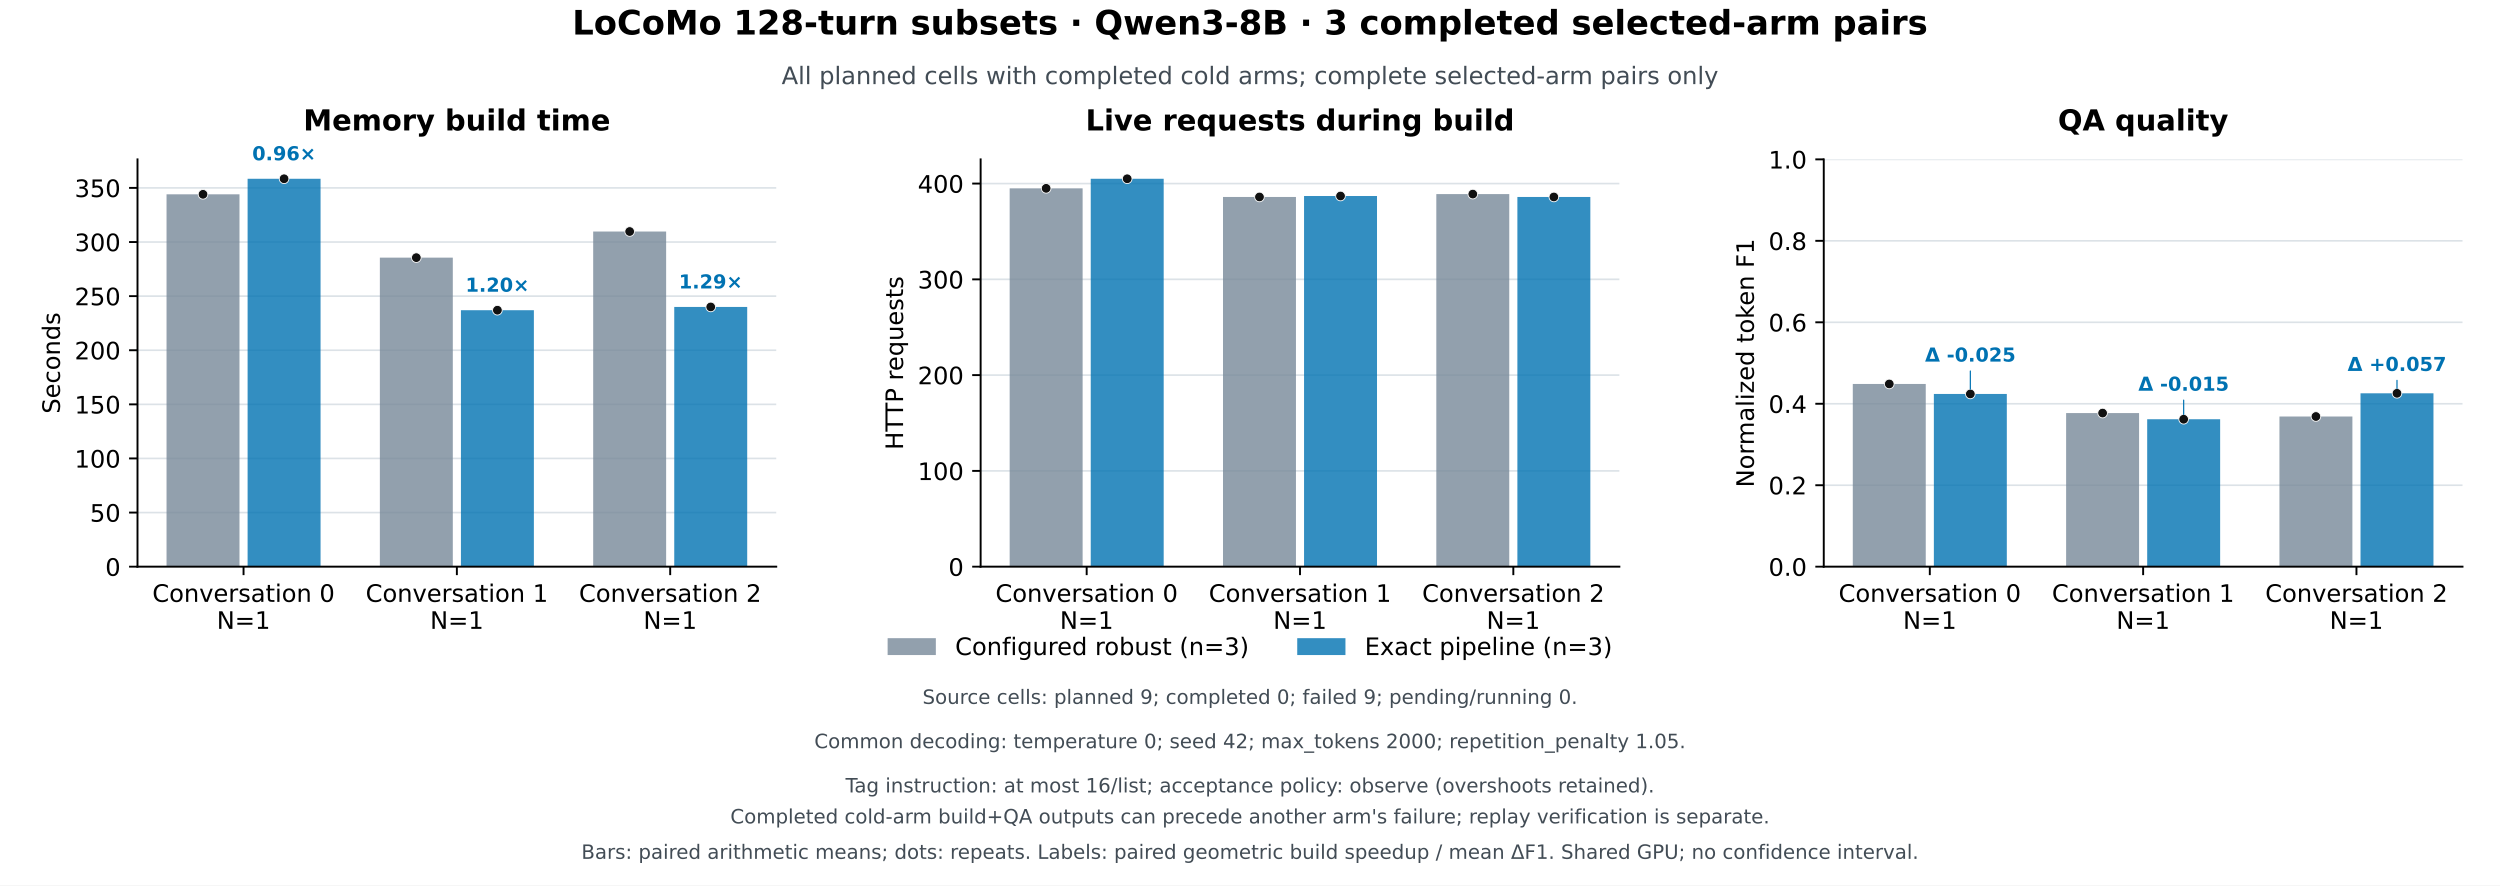
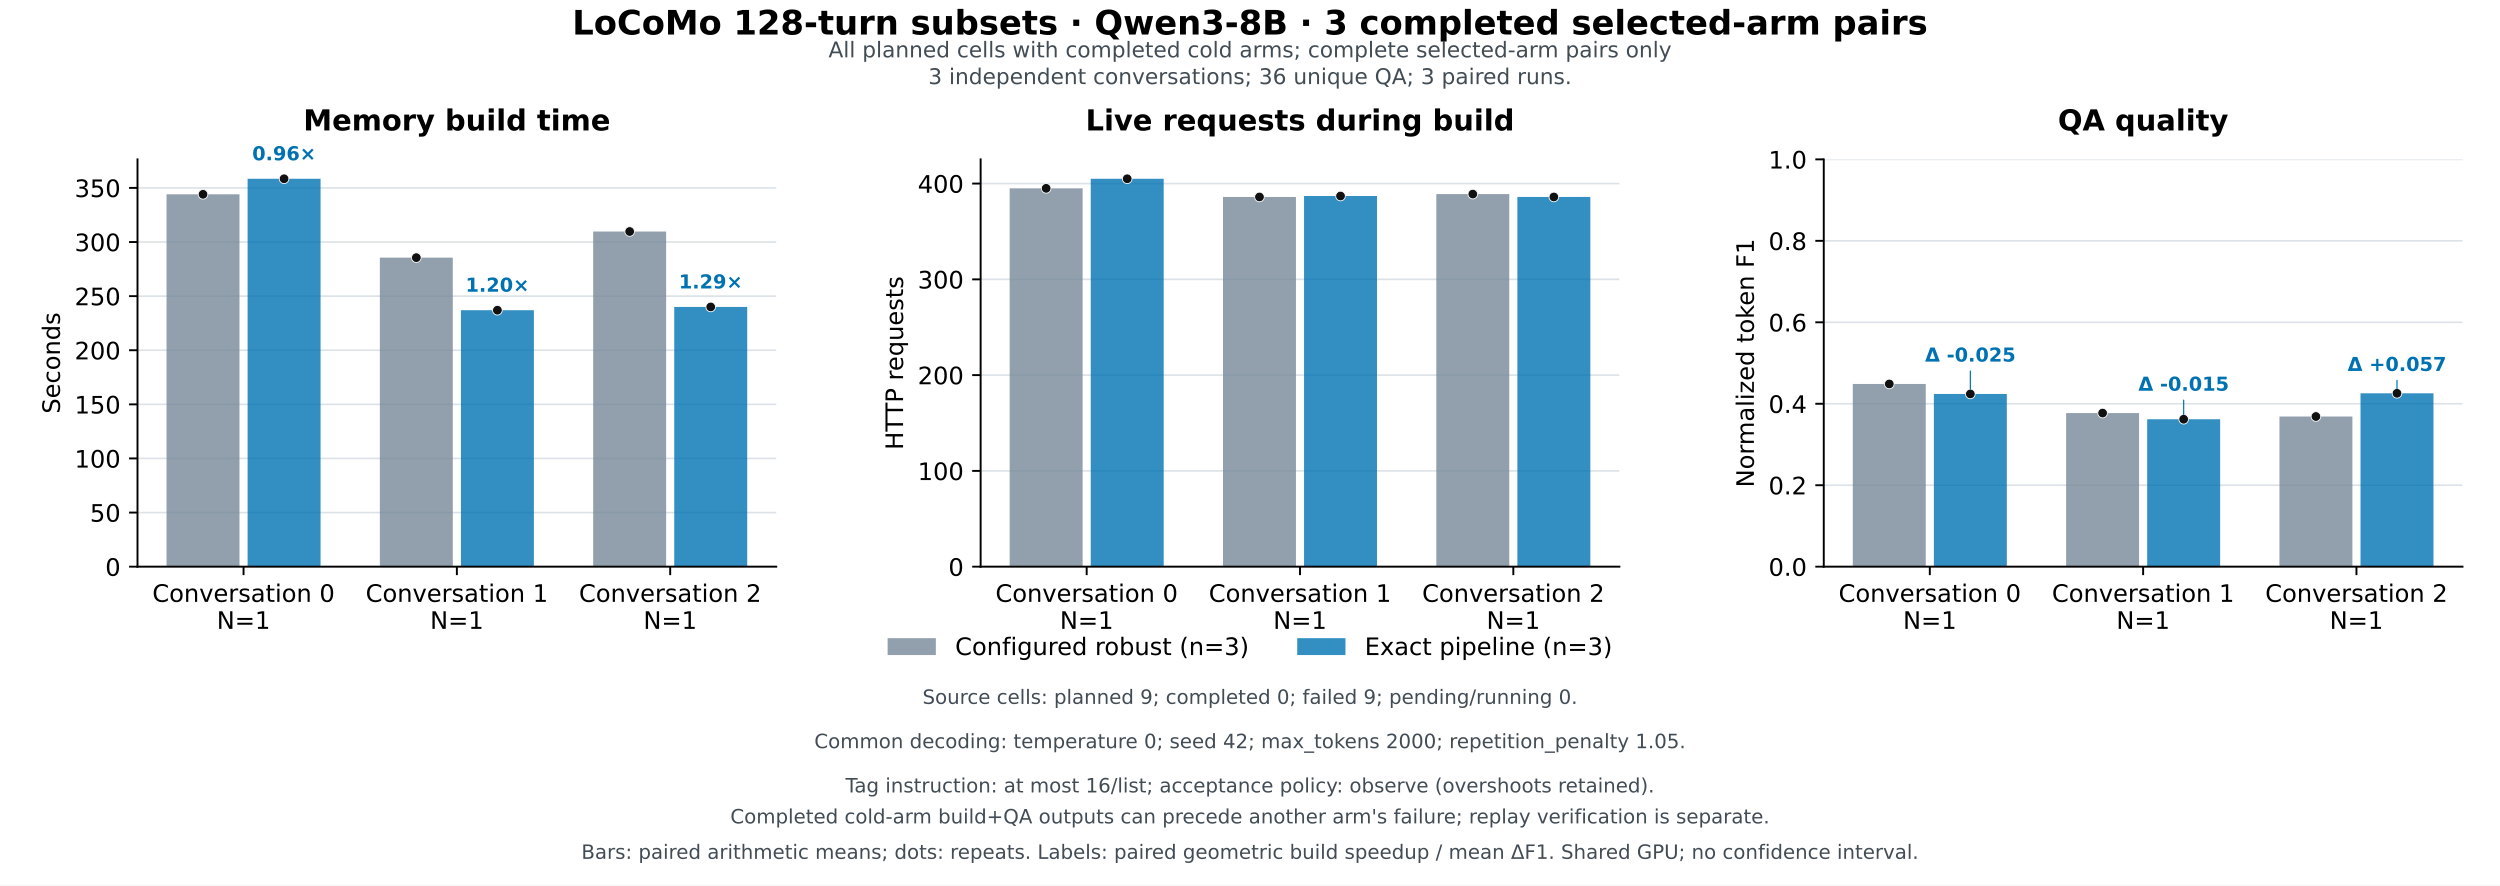
<svg xmlns="http://www.w3.org/2000/svg" xmlns:xlink="http://www.w3.org/1999/xlink" width="1036.8pt" height="367.2pt" viewBox="0 0 1036.8 367.2" version="1.1">
  <defs>
    <style type="text/css">*{stroke-linejoin: round; stroke-linecap: butt}</style>
  </defs>
  <g id="figure_1">
    <g id="patch_1">
      <path d="M 0 367.2 L 1036.8 367.2 L 1036.8 0 L 0 0 z " style="fill: #ffffff" />
    </g>
    <g id="axes_1">
      <g id="patch_2">
        <path d="M 57.024 235.008 L 321.921 235.008 L 321.921 66.096 L 57.024 66.096 z " style="fill: #ffffff" />
      </g>
      <g id="matplotlib.axis_1">
        <g id="xtick_1">
          <g id="line2d_1">
            <defs>
-               <path id="m37528569f8" d="M 0 0 L 0 3.5 " style="stroke: #000000; stroke-width: 0.8" />
+               <path id="m1272620f35" d="M 0 0 L 0 3.5 " style="stroke: #000000; stroke-width: 0.8" />
            </defs>
            <g>
-               <use xlink:href="#m37528569f8" x="101.002" y="235.008" style="stroke: #000000; stroke-width: 0.8" />
+               <use xlink:href="#m1272620f35" x="101.002" y="235.008" style="stroke: #000000; stroke-width: 0.8" />
            </g>
          </g>
          <g id="text_1">
            <text style="font-size: 10px; font-family: 'DejaVu Sans'" transform="translate(63.17506 249.6064)">Conversation 0</text>
            <text style="font-size: 10px; font-family: 'DejaVu Sans'" transform="translate(89.89069 260.8043)">N=1</text>
          </g>
        </g>
        <g id="xtick_2">
          <g id="line2d_2">
            <g>
-               <use xlink:href="#m37528569f8" x="189.472" y="235.008" style="stroke: #000000; stroke-width: 0.8" />
+               <use xlink:href="#m1272620f35" x="189.472" y="235.008" style="stroke: #000000; stroke-width: 0.8" />
            </g>
          </g>
          <g id="text_2">
            <text style="font-size: 10px; font-family: 'DejaVu Sans'" transform="translate(151.645 249.6064)">Conversation 1</text>
            <text style="font-size: 10px; font-family: 'DejaVu Sans'" transform="translate(178.3606 260.8043)">N=1</text>
          </g>
        </g>
        <g id="xtick_3">
          <g id="line2d_3">
            <g>
-               <use xlink:href="#m37528569f8" x="277.942" y="235.008" style="stroke: #000000; stroke-width: 0.8" />
+               <use xlink:href="#m1272620f35" x="277.942" y="235.008" style="stroke: #000000; stroke-width: 0.8" />
            </g>
          </g>
          <g id="text_3">
            <text style="font-size: 10px; font-family: 'DejaVu Sans'" transform="translate(240.115 249.6064)">Conversation 2</text>
            <text style="font-size: 10px; font-family: 'DejaVu Sans'" transform="translate(266.8306 260.8043)">N=1</text>
          </g>
        </g>
      </g>
      <g id="matplotlib.axis_2">
        <g id="ytick_1">
          <g id="line2d_4">
-             <path d="M 57.024 235.008 L 321.921 235.008 " clip-path="url(#pb11d071959)" style="fill: none; stroke: #dce2e7; stroke-width: 0.7; stroke-linecap: square" />
+             <path d="M 57.024 235.008 L 321.921 235.008 " clip-path="url(#pc27948748c)" style="fill: none; stroke: #dce2e7; stroke-width: 0.7; stroke-linecap: square" />
          </g>
          <g id="line2d_5">
            <defs>
-               <path id="md2d1a646e4" d="M 0 0 L -3.5 0 " style="stroke: #000000; stroke-width: 0.8" />
+               <path id="mf61572a48f" d="M 0 0 L -3.5 0 " style="stroke: #000000; stroke-width: 0.8" />
            </defs>
            <g>
-               <use xlink:href="#md2d1a646e4" x="57.024" y="235.008" style="stroke: #000000; stroke-width: 0.8" />
+               <use xlink:href="#mf61572a48f" x="57.024" y="235.008" style="stroke: #000000; stroke-width: 0.8" />
            </g>
          </g>
          <g id="text_4">
            <text style="font-size: 10px; font-family: 'DejaVu Sans'; text-anchor: end" x="50.024" y="238.807" transform="rotate(-0 50.024 238.8072)">0</text>
          </g>
        </g>
        <g id="ytick_2">
          <g id="line2d_6">
-             <path d="M 57.024 212.569 L 321.921 212.569 " clip-path="url(#pb11d071959)" style="fill: none; stroke: #dce2e7; stroke-width: 0.7; stroke-linecap: square" />
+             <path d="M 57.024 212.569 L 321.921 212.569 " clip-path="url(#pc27948748c)" style="fill: none; stroke: #dce2e7; stroke-width: 0.7; stroke-linecap: square" />
          </g>
          <g id="line2d_7">
            <g>
-               <use xlink:href="#md2d1a646e4" x="57.024" y="212.569" style="stroke: #000000; stroke-width: 0.8" />
+               <use xlink:href="#mf61572a48f" x="57.024" y="212.569" style="stroke: #000000; stroke-width: 0.8" />
            </g>
          </g>
          <g id="text_5">
            <text style="font-size: 10px; font-family: 'DejaVu Sans'; text-anchor: end" x="50.024" y="216.368" transform="rotate(-0 50.024 216.3681)">50</text>
          </g>
        </g>
        <g id="ytick_3">
          <g id="line2d_8">
-             <path d="M 57.024 190.13 L 321.921 190.13 " clip-path="url(#pb11d071959)" style="fill: none; stroke: #dce2e7; stroke-width: 0.7; stroke-linecap: square" />
+             <path d="M 57.024 190.13 L 321.921 190.13 " clip-path="url(#pc27948748c)" style="fill: none; stroke: #dce2e7; stroke-width: 0.7; stroke-linecap: square" />
          </g>
          <g id="line2d_9">
            <g>
-               <use xlink:href="#md2d1a646e4" x="57.024" y="190.13" style="stroke: #000000; stroke-width: 0.8" />
+               <use xlink:href="#mf61572a48f" x="57.024" y="190.13" style="stroke: #000000; stroke-width: 0.8" />
            </g>
          </g>
          <g id="text_6">
            <text style="font-size: 10px; font-family: 'DejaVu Sans'; text-anchor: end" x="50.024" y="193.929" transform="rotate(-0 50.024 193.929)">100</text>
          </g>
        </g>
        <g id="ytick_4">
          <g id="line2d_10">
-             <path d="M 57.024 167.691 L 321.921 167.691 " clip-path="url(#pb11d071959)" style="fill: none; stroke: #dce2e7; stroke-width: 0.7; stroke-linecap: square" />
+             <path d="M 57.024 167.691 L 321.921 167.691 " clip-path="url(#pc27948748c)" style="fill: none; stroke: #dce2e7; stroke-width: 0.7; stroke-linecap: square" />
          </g>
          <g id="line2d_11">
            <g>
-               <use xlink:href="#md2d1a646e4" x="57.024" y="167.691" style="stroke: #000000; stroke-width: 0.8" />
+               <use xlink:href="#mf61572a48f" x="57.024" y="167.691" style="stroke: #000000; stroke-width: 0.8" />
            </g>
          </g>
          <g id="text_7">
            <text style="font-size: 10px; font-family: 'DejaVu Sans'; text-anchor: end" x="50.024" y="171.49" transform="rotate(-0 50.024 171.4898)">150</text>
          </g>
        </g>
        <g id="ytick_5">
          <g id="line2d_12">
-             <path d="M 57.024 145.251 L 321.921 145.251 " clip-path="url(#pb11d071959)" style="fill: none; stroke: #dce2e7; stroke-width: 0.7; stroke-linecap: square" />
+             <path d="M 57.024 145.251 L 321.921 145.251 " clip-path="url(#pc27948748c)" style="fill: none; stroke: #dce2e7; stroke-width: 0.7; stroke-linecap: square" />
          </g>
          <g id="line2d_13">
            <g>
-               <use xlink:href="#md2d1a646e4" x="57.024" y="145.251" style="stroke: #000000; stroke-width: 0.8" />
+               <use xlink:href="#mf61572a48f" x="57.024" y="145.251" style="stroke: #000000; stroke-width: 0.8" />
            </g>
          </g>
          <g id="text_8">
            <text style="font-size: 10px; font-family: 'DejaVu Sans'; text-anchor: end" x="50.024" y="149.051" transform="rotate(-0 50.024 149.0507)">200</text>
          </g>
        </g>
        <g id="ytick_6">
          <g id="line2d_14">
-             <path d="M 57.024 122.812 L 321.921 122.812 " clip-path="url(#pb11d071959)" style="fill: none; stroke: #dce2e7; stroke-width: 0.7; stroke-linecap: square" />
+             <path d="M 57.024 122.812 L 321.921 122.812 " clip-path="url(#pc27948748c)" style="fill: none; stroke: #dce2e7; stroke-width: 0.7; stroke-linecap: square" />
          </g>
          <g id="line2d_15">
            <g>
-               <use xlink:href="#md2d1a646e4" x="57.024" y="122.812" style="stroke: #000000; stroke-width: 0.8" />
+               <use xlink:href="#mf61572a48f" x="57.024" y="122.812" style="stroke: #000000; stroke-width: 0.8" />
            </g>
          </g>
          <g id="text_9">
            <text style="font-size: 10px; font-family: 'DejaVu Sans'; text-anchor: end" x="50.024" y="126.612" transform="rotate(-0 50.024 126.6116)">250</text>
          </g>
        </g>
        <g id="ytick_7">
          <g id="line2d_16">
-             <path d="M 57.024 100.373 L 321.921 100.373 " clip-path="url(#pb11d071959)" style="fill: none; stroke: #dce2e7; stroke-width: 0.7; stroke-linecap: square" />
+             <path d="M 57.024 100.373 L 321.921 100.373 " clip-path="url(#pc27948748c)" style="fill: none; stroke: #dce2e7; stroke-width: 0.7; stroke-linecap: square" />
          </g>
          <g id="line2d_17">
            <g>
-               <use xlink:href="#md2d1a646e4" x="57.024" y="100.373" style="stroke: #000000; stroke-width: 0.8" />
+               <use xlink:href="#mf61572a48f" x="57.024" y="100.373" style="stroke: #000000; stroke-width: 0.8" />
            </g>
          </g>
          <g id="text_10">
            <text style="font-size: 10px; font-family: 'DejaVu Sans'; text-anchor: end" x="50.024" y="104.172" transform="rotate(-0 50.024 104.1724)">300</text>
          </g>
        </g>
        <g id="ytick_8">
          <g id="line2d_18">
-             <path d="M 57.024 77.934 L 321.921 77.934 " clip-path="url(#pb11d071959)" style="fill: none; stroke: #dce2e7; stroke-width: 0.7; stroke-linecap: square" />
+             <path d="M 57.024 77.934 L 321.921 77.934 " clip-path="url(#pc27948748c)" style="fill: none; stroke: #dce2e7; stroke-width: 0.7; stroke-linecap: square" />
          </g>
          <g id="line2d_19">
            <g>
-               <use xlink:href="#md2d1a646e4" x="57.024" y="77.934" style="stroke: #000000; stroke-width: 0.8" />
+               <use xlink:href="#mf61572a48f" x="57.024" y="77.934" style="stroke: #000000; stroke-width: 0.8" />
            </g>
          </g>
          <g id="text_11">
            <text style="font-size: 10px; font-family: 'DejaVu Sans'; text-anchor: end" x="50.024" y="81.733" transform="rotate(-0 50.024 81.73331)">350</text>
          </g>
        </g>
        <g id="text_12">
          <text style="font-size: 10px; font-family: 'DejaVu Sans'; text-anchor: middle" x="24.857" y="150.552" transform="rotate(-90 24.85681 150.552)">Seconds</text>
        </g>
      </g>
      <g id="patch_3">
-         <path d="M 69.065 235.008 L 99.321 235.008 L 99.321 80.585 L 69.065 80.585 z " clip-path="url(#pb11d071959)" style="fill: #778899; opacity: 0.8" />
+         <path d="M 69.065 235.008 L 99.321 235.008 L 99.321 80.585 L 69.065 80.585 z " clip-path="url(#pc27948748c)" style="fill: #778899; opacity: 0.8" />
      </g>
      <g id="patch_4">
-         <path d="M 157.535 235.008 L 187.791 235.008 L 187.791 106.849 L 157.535 106.849 z " clip-path="url(#pb11d071959)" style="fill: #778899; opacity: 0.8" />
+         <path d="M 157.535 235.008 L 187.791 235.008 L 187.791 106.849 L 157.535 106.849 z " clip-path="url(#pc27948748c)" style="fill: #778899; opacity: 0.8" />
      </g>
      <g id="patch_5">
-         <path d="M 246.005 235.008 L 276.261 235.008 L 276.261 96.015 L 246.005 96.015 z " clip-path="url(#pb11d071959)" style="fill: #778899; opacity: 0.8" />
+         <path d="M 246.005 235.008 L 276.261 235.008 L 276.261 96.015 L 246.005 96.015 z " clip-path="url(#pc27948748c)" style="fill: #778899; opacity: 0.8" />
      </g>
      <g id="patch_6">
-         <path d="M 102.683 235.008 L 132.94 235.008 L 132.94 74.139 L 102.683 74.139 z " clip-path="url(#pb11d071959)" style="fill: #0072b2; opacity: 0.8" />
+         <path d="M 102.683 235.008 L 132.94 235.008 L 132.94 74.139 L 102.683 74.139 z " clip-path="url(#pc27948748c)" style="fill: #0072b2; opacity: 0.8" />
      </g>
      <g id="patch_7">
-         <path d="M 191.153 235.008 L 221.41 235.008 L 221.41 128.649 L 191.153 128.649 z " clip-path="url(#pb11d071959)" style="fill: #0072b2; opacity: 0.8" />
+         <path d="M 191.153 235.008 L 221.41 235.008 L 221.41 128.649 L 191.153 128.649 z " clip-path="url(#pc27948748c)" style="fill: #0072b2; opacity: 0.8" />
      </g>
      <g id="patch_8">
-         <path d="M 279.623 235.008 L 309.88 235.008 L 309.88 127.294 L 279.623 127.294 z " clip-path="url(#pb11d071959)" style="fill: #0072b2; opacity: 0.8" />
+         <path d="M 279.623 235.008 L 309.88 235.008 L 309.88 127.294 L 279.623 127.294 z " clip-path="url(#pc27948748c)" style="fill: #0072b2; opacity: 0.8" />
      </g>
      <g id="patch_9">
        <path d="M 57.024 235.008 L 57.024 66.096 " style="fill: none; stroke: #000000; stroke-width: 0.8; stroke-linejoin: miter; stroke-linecap: square" />
      </g>
      <g id="patch_10">
        <path d="M 57.024 235.008 L 321.921 235.008 " style="fill: none; stroke: #000000; stroke-width: 0.8; stroke-linejoin: miter; stroke-linecap: square" />
      </g>
      <g id="PathCollection_1">
        <defs>
-           <path id="mc5bc4a161a" d="M 0 2 C 0.53 2 1.039 1.789 1.414 1.414 C 1.789 1.039 2 0.53 2 0 C 2 -0.53 1.789 -1.039 1.414 -1.414 C 1.039 -1.789 0.53 -2 0 -2 C -0.53 -2 -1.039 -1.789 -1.414 -1.414 C -1.789 -1.039 -2 -0.53 -2 0 C -2 0.53 -1.789 1.039 -1.414 1.414 C -1.039 1.789 -0.53 2 0 2 z " style="stroke: #ffffff; stroke-width: 0.35" />
+           <path id="m46b931410d" d="M 0 2 C 0.53 2 1.039 1.789 1.414 1.414 C 1.789 1.039 2 0.53 2 0 C 2 -0.53 1.789 -1.039 1.414 -1.414 C 1.039 -1.789 0.53 -2 0 -2 C -0.53 -2 -1.039 -1.789 -1.414 -1.414 C -1.789 -1.039 -2 -0.53 -2 0 C -2 0.53 -1.789 1.039 -1.414 1.414 C -1.039 1.789 -0.53 2 0 2 z " style="stroke: #ffffff; stroke-width: 0.35" />
        </defs>
-         <g clip-path="url(#pb11d071959)">
-           <use xlink:href="#mc5bc4a161a" x="84.193" y="80.585" style="fill: #111111; stroke: #ffffff; stroke-width: 0.35" />
+         <g clip-path="url(#pc27948748c)">
+           <use xlink:href="#m46b931410d" x="84.193" y="80.585" style="fill: #111111; stroke: #ffffff; stroke-width: 0.35" />
        </g>
      </g>
      <g id="PathCollection_2">
-         <g clip-path="url(#pb11d071959)">
-           <use xlink:href="#mc5bc4a161a" x="172.663" y="106.849" style="fill: #111111; stroke: #ffffff; stroke-width: 0.35" />
+         <g clip-path="url(#pc27948748c)">
+           <use xlink:href="#m46b931410d" x="172.663" y="106.849" style="fill: #111111; stroke: #ffffff; stroke-width: 0.35" />
        </g>
      </g>
      <g id="PathCollection_3">
-         <g clip-path="url(#pb11d071959)">
-           <use xlink:href="#mc5bc4a161a" x="261.133" y="96.015" style="fill: #111111; stroke: #ffffff; stroke-width: 0.35" />
+         <g clip-path="url(#pc27948748c)">
+           <use xlink:href="#m46b931410d" x="261.133" y="96.015" style="fill: #111111; stroke: #ffffff; stroke-width: 0.35" />
        </g>
      </g>
      <g id="PathCollection_4">
-         <g clip-path="url(#pb11d071959)">
-           <use xlink:href="#mc5bc4a161a" x="117.812" y="74.139" style="fill: #111111; stroke: #ffffff; stroke-width: 0.35" />
+         <g clip-path="url(#pc27948748c)">
+           <use xlink:href="#m46b931410d" x="117.812" y="74.139" style="fill: #111111; stroke: #ffffff; stroke-width: 0.35" />
        </g>
      </g>
      <g id="text_13">
        <text style="font-weight: 700; font-size: 8px; font-family: 'DejaVu Sans'; text-anchor: middle; fill: #0072b2" x="117.812" y="66.476" transform="rotate(-0 117.8117 66.47568)">0.96×</text>
      </g>
      <g id="PathCollection_5">
-         <g clip-path="url(#pb11d071959)">
-           <use xlink:href="#mc5bc4a161a" x="206.282" y="128.649" style="fill: #111111; stroke: #ffffff; stroke-width: 0.35" />
+         <g clip-path="url(#pc27948748c)">
+           <use xlink:href="#m46b931410d" x="206.282" y="128.649" style="fill: #111111; stroke: #ffffff; stroke-width: 0.35" />
        </g>
      </g>
      <g id="text_14">
        <text style="font-weight: 700; font-size: 8px; font-family: 'DejaVu Sans'; text-anchor: middle; fill: #0072b2" x="206.282" y="120.985" transform="rotate(-0 206.2816 120.9851)">1.20×</text>
      </g>
      <g id="PathCollection_6">
-         <g clip-path="url(#pb11d071959)">
-           <use xlink:href="#mc5bc4a161a" x="294.752" y="127.294" style="fill: #111111; stroke: #ffffff; stroke-width: 0.35" />
+         <g clip-path="url(#pc27948748c)">
+           <use xlink:href="#m46b931410d" x="294.752" y="127.294" style="fill: #111111; stroke: #ffffff; stroke-width: 0.35" />
        </g>
      </g>
      <g id="text_15">
        <text style="font-weight: 700; font-size: 8px; font-family: 'DejaVu Sans'; text-anchor: middle; fill: #0072b2" x="294.752" y="119.63" transform="rotate(-0 294.7516 119.6299)">1.29×</text>
      </g>
      <g id="text_16">
        <text style="font-weight: 700; font-size: 12px; font-family: 'DejaVu Sans'; text-anchor: middle" x="189.472" y="54.096" transform="rotate(-0 189.4724 54.096)">Memory build time</text>
      </g>
    </g>
    <g id="axes_2">
      <g id="patch_11">
        <path d="M 406.688 235.008 L 671.584 235.008 L 671.584 66.096 L 406.688 66.096 z " style="fill: #ffffff" />
      </g>
      <g id="matplotlib.axis_3">
        <g id="xtick_4">
          <g id="line2d_20">
            <g>
-               <use xlink:href="#m37528569f8" x="450.666" y="235.008" style="stroke: #000000; stroke-width: 0.8" />
+               <use xlink:href="#m1272620f35" x="450.666" y="235.008" style="stroke: #000000; stroke-width: 0.8" />
            </g>
          </g>
          <g id="text_17">
            <text style="font-size: 10px; font-family: 'DejaVu Sans'" transform="translate(412.8387 249.6064)">Conversation 0</text>
            <text style="font-size: 10px; font-family: 'DejaVu Sans'" transform="translate(439.5543 260.8043)">N=1</text>
          </g>
        </g>
        <g id="xtick_5">
          <g id="line2d_21">
            <g>
-               <use xlink:href="#m37528569f8" x="539.136" y="235.008" style="stroke: #000000; stroke-width: 0.8" />
+               <use xlink:href="#m1272620f35" x="539.136" y="235.008" style="stroke: #000000; stroke-width: 0.8" />
            </g>
          </g>
          <g id="text_18">
            <text style="font-size: 10px; font-family: 'DejaVu Sans'" transform="translate(501.3087 249.6064)">Conversation 1</text>
            <text style="font-size: 10px; font-family: 'DejaVu Sans'" transform="translate(528.0243 260.8043)">N=1</text>
          </g>
        </g>
        <g id="xtick_6">
          <g id="line2d_22">
            <g>
-               <use xlink:href="#m37528569f8" x="627.606" y="235.008" style="stroke: #000000; stroke-width: 0.8" />
+               <use xlink:href="#m1272620f35" x="627.606" y="235.008" style="stroke: #000000; stroke-width: 0.8" />
            </g>
          </g>
          <g id="text_19">
            <text style="font-size: 10px; font-family: 'DejaVu Sans'" transform="translate(589.7786 249.6064)">Conversation 2</text>
            <text style="font-size: 10px; font-family: 'DejaVu Sans'" transform="translate(616.4942 260.8043)">N=1</text>
          </g>
        </g>
      </g>
      <g id="matplotlib.axis_4">
        <g id="ytick_9">
          <g id="line2d_23">
-             <path d="M 406.688 235.008 L 671.584 235.008 " clip-path="url(#p361ab6ea16)" style="fill: none; stroke: #dce2e7; stroke-width: 0.7; stroke-linecap: square" />
+             <path d="M 406.688 235.008 L 671.584 235.008 " clip-path="url(#p4c182e2459)" style="fill: none; stroke: #dce2e7; stroke-width: 0.7; stroke-linecap: square" />
          </g>
          <g id="line2d_24">
            <g>
-               <use xlink:href="#md2d1a646e4" x="406.688" y="235.008" style="stroke: #000000; stroke-width: 0.8" />
+               <use xlink:href="#mf61572a48f" x="406.688" y="235.008" style="stroke: #000000; stroke-width: 0.8" />
            </g>
          </g>
          <g id="text_20">
            <text style="font-size: 10px; font-family: 'DejaVu Sans'; text-anchor: end" x="399.688" y="238.807" transform="rotate(-0 399.6876 238.8072)">0</text>
          </g>
        </g>
        <g id="ytick_10">
          <g id="line2d_25">
-             <path d="M 406.688 195.287 L 671.584 195.287 " clip-path="url(#p361ab6ea16)" style="fill: none; stroke: #dce2e7; stroke-width: 0.7; stroke-linecap: square" />
+             <path d="M 406.688 195.287 L 671.584 195.287 " clip-path="url(#p4c182e2459)" style="fill: none; stroke: #dce2e7; stroke-width: 0.7; stroke-linecap: square" />
          </g>
          <g id="line2d_26">
            <g>
-               <use xlink:href="#md2d1a646e4" x="406.688" y="195.287" style="stroke: #000000; stroke-width: 0.8" />
+               <use xlink:href="#mf61572a48f" x="406.688" y="195.287" style="stroke: #000000; stroke-width: 0.8" />
            </g>
          </g>
          <g id="text_21">
            <text style="font-size: 10px; font-family: 'DejaVu Sans'; text-anchor: end" x="399.688" y="199.087" transform="rotate(-0 399.6876 199.0866)">100</text>
          </g>
        </g>
        <g id="ytick_11">
          <g id="line2d_27">
-             <path d="M 406.688 155.567 L 671.584 155.567 " clip-path="url(#p361ab6ea16)" style="fill: none; stroke: #dce2e7; stroke-width: 0.7; stroke-linecap: square" />
+             <path d="M 406.688 155.567 L 671.584 155.567 " clip-path="url(#p4c182e2459)" style="fill: none; stroke: #dce2e7; stroke-width: 0.7; stroke-linecap: square" />
          </g>
          <g id="line2d_28">
            <g>
-               <use xlink:href="#md2d1a646e4" x="406.688" y="155.567" style="stroke: #000000; stroke-width: 0.8" />
+               <use xlink:href="#mf61572a48f" x="406.688" y="155.567" style="stroke: #000000; stroke-width: 0.8" />
            </g>
          </g>
          <g id="text_22">
            <text style="font-size: 10px; font-family: 'DejaVu Sans'; text-anchor: end" x="399.688" y="159.366" transform="rotate(-0 399.6876 159.3659)">200</text>
          </g>
        </g>
        <g id="ytick_12">
          <g id="line2d_29">
-             <path d="M 406.688 115.846 L 671.584 115.846 " clip-path="url(#p361ab6ea16)" style="fill: none; stroke: #dce2e7; stroke-width: 0.7; stroke-linecap: square" />
+             <path d="M 406.688 115.846 L 671.584 115.846 " clip-path="url(#p4c182e2459)" style="fill: none; stroke: #dce2e7; stroke-width: 0.7; stroke-linecap: square" />
          </g>
          <g id="line2d_30">
            <g>
-               <use xlink:href="#md2d1a646e4" x="406.688" y="115.846" style="stroke: #000000; stroke-width: 0.8" />
+               <use xlink:href="#mf61572a48f" x="406.688" y="115.846" style="stroke: #000000; stroke-width: 0.8" />
            </g>
          </g>
          <g id="text_23">
            <text style="font-size: 10px; font-family: 'DejaVu Sans'; text-anchor: end" x="399.688" y="119.645" transform="rotate(-0 399.6876 119.6453)">300</text>
          </g>
        </g>
        <g id="ytick_13">
          <g id="line2d_31">
-             <path d="M 406.688 76.125 L 671.584 76.125 " clip-path="url(#p361ab6ea16)" style="fill: none; stroke: #dce2e7; stroke-width: 0.7; stroke-linecap: square" />
+             <path d="M 406.688 76.125 L 671.584 76.125 " clip-path="url(#p4c182e2459)" style="fill: none; stroke: #dce2e7; stroke-width: 0.7; stroke-linecap: square" />
          </g>
          <g id="line2d_32">
            <g>
-               <use xlink:href="#md2d1a646e4" x="406.688" y="76.125" style="stroke: #000000; stroke-width: 0.8" />
+               <use xlink:href="#mf61572a48f" x="406.688" y="76.125" style="stroke: #000000; stroke-width: 0.8" />
            </g>
          </g>
          <g id="text_24">
            <text style="font-size: 10px; font-family: 'DejaVu Sans'; text-anchor: end" x="399.688" y="79.925" transform="rotate(-0 399.6876 79.92468)">400</text>
          </g>
        </g>
        <g id="text_25">
          <text style="font-size: 10px; font-family: 'DejaVu Sans'; text-anchor: middle" x="374.52" y="150.552" transform="rotate(-90 374.5205 150.552)">HTTP requests</text>
        </g>
      </g>
      <g id="patch_12">
-         <path d="M 418.728 235.008 L 448.985 235.008 L 448.985 78.111 L 418.728 78.111 z " clip-path="url(#p361ab6ea16)" style="fill: #778899; opacity: 0.8" />
+         <path d="M 418.728 235.008 L 448.985 235.008 L 448.985 78.111 L 418.728 78.111 z " clip-path="url(#p4c182e2459)" style="fill: #778899; opacity: 0.8" />
      </g>
      <g id="patch_13">
-         <path d="M 507.198 235.008 L 537.455 235.008 L 537.455 81.686 L 507.198 81.686 z " clip-path="url(#p361ab6ea16)" style="fill: #778899; opacity: 0.8" />
+         <path d="M 507.198 235.008 L 537.455 235.008 L 537.455 81.686 L 507.198 81.686 z " clip-path="url(#p4c182e2459)" style="fill: #778899; opacity: 0.8" />
      </g>
      <g id="patch_14">
-         <path d="M 595.668 235.008 L 625.925 235.008 L 625.925 80.495 L 595.668 80.495 z " clip-path="url(#p361ab6ea16)" style="fill: #778899; opacity: 0.8" />
+         <path d="M 595.668 235.008 L 625.925 235.008 L 625.925 80.495 L 595.668 80.495 z " clip-path="url(#p4c182e2459)" style="fill: #778899; opacity: 0.8" />
      </g>
      <g id="patch_15">
-         <path d="M 452.347 235.008 L 482.604 235.008 L 482.604 74.139 L 452.347 74.139 z " clip-path="url(#p361ab6ea16)" style="fill: #0072b2; opacity: 0.8" />
+         <path d="M 452.347 235.008 L 482.604 235.008 L 482.604 74.139 L 452.347 74.139 z " clip-path="url(#p4c182e2459)" style="fill: #0072b2; opacity: 0.8" />
      </g>
      <g id="patch_16">
-         <path d="M 540.817 235.008 L 571.074 235.008 L 571.074 81.289 L 540.817 81.289 z " clip-path="url(#p361ab6ea16)" style="fill: #0072b2; opacity: 0.8" />
+         <path d="M 540.817 235.008 L 571.074 235.008 L 571.074 81.289 L 540.817 81.289 z " clip-path="url(#p4c182e2459)" style="fill: #0072b2; opacity: 0.8" />
      </g>
      <g id="patch_17">
-         <path d="M 629.287 235.008 L 659.544 235.008 L 659.544 81.686 L 629.287 81.686 z " clip-path="url(#p361ab6ea16)" style="fill: #0072b2; opacity: 0.8" />
+         <path d="M 629.287 235.008 L 659.544 235.008 L 659.544 81.686 L 629.287 81.686 z " clip-path="url(#p4c182e2459)" style="fill: #0072b2; opacity: 0.8" />
      </g>
      <g id="patch_18">
        <path d="M 406.688 235.008 L 406.688 66.096 " style="fill: none; stroke: #000000; stroke-width: 0.8; stroke-linejoin: miter; stroke-linecap: square" />
      </g>
      <g id="patch_19">
        <path d="M 406.688 235.008 L 671.584 235.008 " style="fill: none; stroke: #000000; stroke-width: 0.8; stroke-linejoin: miter; stroke-linecap: square" />
      </g>
      <g id="PathCollection_7">
-         <g clip-path="url(#p361ab6ea16)">
-           <use xlink:href="#mc5bc4a161a" x="433.857" y="78.111" style="fill: #111111; stroke: #ffffff; stroke-width: 0.35" />
+         <g clip-path="url(#p4c182e2459)">
+           <use xlink:href="#m46b931410d" x="433.857" y="78.111" style="fill: #111111; stroke: #ffffff; stroke-width: 0.35" />
        </g>
      </g>
      <g id="PathCollection_8">
-         <g clip-path="url(#p361ab6ea16)">
-           <use xlink:href="#mc5bc4a161a" x="522.327" y="81.686" style="fill: #111111; stroke: #ffffff; stroke-width: 0.35" />
+         <g clip-path="url(#p4c182e2459)">
+           <use xlink:href="#m46b931410d" x="522.327" y="81.686" style="fill: #111111; stroke: #ffffff; stroke-width: 0.35" />
        </g>
      </g>
      <g id="PathCollection_9">
-         <g clip-path="url(#p361ab6ea16)">
-           <use xlink:href="#mc5bc4a161a" x="610.797" y="80.495" style="fill: #111111; stroke: #ffffff; stroke-width: 0.35" />
+         <g clip-path="url(#p4c182e2459)">
+           <use xlink:href="#m46b931410d" x="610.797" y="80.495" style="fill: #111111; stroke: #ffffff; stroke-width: 0.35" />
        </g>
      </g>
      <g id="PathCollection_10">
-         <g clip-path="url(#p361ab6ea16)">
-           <use xlink:href="#mc5bc4a161a" x="467.475" y="74.139" style="fill: #111111; stroke: #ffffff; stroke-width: 0.35" />
+         <g clip-path="url(#p4c182e2459)">
+           <use xlink:href="#m46b931410d" x="467.475" y="74.139" style="fill: #111111; stroke: #ffffff; stroke-width: 0.35" />
        </g>
      </g>
      <g id="PathCollection_11">
-         <g clip-path="url(#p361ab6ea16)">
-           <use xlink:href="#mc5bc4a161a" x="555.945" y="81.289" style="fill: #111111; stroke: #ffffff; stroke-width: 0.35" />
+         <g clip-path="url(#p4c182e2459)">
+           <use xlink:href="#m46b931410d" x="555.945" y="81.289" style="fill: #111111; stroke: #ffffff; stroke-width: 0.35" />
        </g>
      </g>
      <g id="PathCollection_12">
-         <g clip-path="url(#p361ab6ea16)">
-           <use xlink:href="#mc5bc4a161a" x="644.415" y="81.686" style="fill: #111111; stroke: #ffffff; stroke-width: 0.35" />
+         <g clip-path="url(#p4c182e2459)">
+           <use xlink:href="#m46b931410d" x="644.415" y="81.686" style="fill: #111111; stroke: #ffffff; stroke-width: 0.35" />
        </g>
      </g>
      <g id="text_26">
        <text style="font-weight: 700; font-size: 12px; font-family: 'DejaVu Sans'; text-anchor: middle" x="539.136" y="54.096" transform="rotate(-0 539.136 54.096)">Live requests during build</text>
      </g>
    </g>
    <g id="axes_3">
      <g id="patch_20">
        <path d="M 756.351 235.008 L 1021.248 235.008 L 1021.248 66.096 L 756.351 66.096 z " style="fill: #ffffff" />
      </g>
      <g id="matplotlib.axis_5">
        <g id="xtick_7">
          <g id="line2d_33">
            <g>
-               <use xlink:href="#m37528569f8" x="800.33" y="235.008" style="stroke: #000000; stroke-width: 0.8" />
+               <use xlink:href="#m1272620f35" x="800.33" y="235.008" style="stroke: #000000; stroke-width: 0.8" />
            </g>
          </g>
          <g id="text_27">
            <text style="font-size: 10px; font-family: 'DejaVu Sans'" transform="translate(762.5024 249.6064)">Conversation 0</text>
            <text style="font-size: 10px; font-family: 'DejaVu Sans'" transform="translate(789.218 260.8043)">N=1</text>
          </g>
        </g>
        <g id="xtick_8">
          <g id="line2d_34">
            <g>
-               <use xlink:href="#m37528569f8" x="888.8" y="235.008" style="stroke: #000000; stroke-width: 0.8" />
+               <use xlink:href="#m1272620f35" x="888.8" y="235.008" style="stroke: #000000; stroke-width: 0.8" />
            </g>
          </g>
          <g id="text_28">
            <text style="font-size: 10px; font-family: 'DejaVu Sans'" transform="translate(850.9723 249.6064)">Conversation 1</text>
            <text style="font-size: 10px; font-family: 'DejaVu Sans'" transform="translate(877.6879 260.8043)">N=1</text>
          </g>
        </g>
        <g id="xtick_9">
          <g id="line2d_35">
            <g>
-               <use xlink:href="#m37528569f8" x="977.27" y="235.008" style="stroke: #000000; stroke-width: 0.8" />
+               <use xlink:href="#m1272620f35" x="977.27" y="235.008" style="stroke: #000000; stroke-width: 0.8" />
            </g>
          </g>
          <g id="text_29">
            <text style="font-size: 10px; font-family: 'DejaVu Sans'" transform="translate(939.4422 249.6064)">Conversation 2</text>
            <text style="font-size: 10px; font-family: 'DejaVu Sans'" transform="translate(966.1579 260.8043)">N=1</text>
          </g>
        </g>
      </g>
      <g id="matplotlib.axis_6">
        <g id="ytick_14">
          <g id="line2d_36">
-             <path d="M 756.351 235.008 L 1021.248 235.008 " clip-path="url(#p8a1ca95b58)" style="fill: none; stroke: #dce2e7; stroke-width: 0.7; stroke-linecap: square" />
+             <path d="M 756.351 235.008 L 1021.248 235.008 " clip-path="url(#pdf8fbf4748)" style="fill: none; stroke: #dce2e7; stroke-width: 0.7; stroke-linecap: square" />
          </g>
          <g id="line2d_37">
            <g>
-               <use xlink:href="#md2d1a646e4" x="756.351" y="235.008" style="stroke: #000000; stroke-width: 0.8" />
+               <use xlink:href="#mf61572a48f" x="756.351" y="235.008" style="stroke: #000000; stroke-width: 0.8" />
            </g>
          </g>
          <g id="text_30">
            <text style="font-size: 10px; font-family: 'DejaVu Sans'; text-anchor: end" x="749.351" y="238.807" transform="rotate(-0 749.3513 238.8072)">0.0</text>
          </g>
        </g>
        <g id="ytick_15">
          <g id="line2d_38">
-             <path d="M 756.351 201.226 L 1021.248 201.226 " clip-path="url(#p8a1ca95b58)" style="fill: none; stroke: #dce2e7; stroke-width: 0.7; stroke-linecap: square" />
+             <path d="M 756.351 201.226 L 1021.248 201.226 " clip-path="url(#pdf8fbf4748)" style="fill: none; stroke: #dce2e7; stroke-width: 0.7; stroke-linecap: square" />
          </g>
          <g id="line2d_39">
            <g>
-               <use xlink:href="#md2d1a646e4" x="756.351" y="201.226" style="stroke: #000000; stroke-width: 0.8" />
+               <use xlink:href="#mf61572a48f" x="756.351" y="201.226" style="stroke: #000000; stroke-width: 0.8" />
            </g>
          </g>
          <g id="text_31">
            <text style="font-size: 10px; font-family: 'DejaVu Sans'; text-anchor: end" x="749.351" y="205.025" transform="rotate(-0 749.3513 205.0248)">0.2</text>
          </g>
        </g>
        <g id="ytick_16">
          <g id="line2d_40">
-             <path d="M 756.351 167.443 L 1021.248 167.443 " clip-path="url(#p8a1ca95b58)" style="fill: none; stroke: #dce2e7; stroke-width: 0.7; stroke-linecap: square" />
+             <path d="M 756.351 167.443 L 1021.248 167.443 " clip-path="url(#pdf8fbf4748)" style="fill: none; stroke: #dce2e7; stroke-width: 0.7; stroke-linecap: square" />
          </g>
          <g id="line2d_41">
            <g>
-               <use xlink:href="#md2d1a646e4" x="756.351" y="167.443" style="stroke: #000000; stroke-width: 0.8" />
+               <use xlink:href="#mf61572a48f" x="756.351" y="167.443" style="stroke: #000000; stroke-width: 0.8" />
            </g>
          </g>
          <g id="text_32">
            <text style="font-size: 10px; font-family: 'DejaVu Sans'; text-anchor: end" x="749.351" y="171.242" transform="rotate(-0 749.3513 171.2424)">0.4</text>
          </g>
        </g>
        <g id="ytick_17">
          <g id="line2d_42">
-             <path d="M 756.351 133.661 L 1021.248 133.661 " clip-path="url(#p8a1ca95b58)" style="fill: none; stroke: #dce2e7; stroke-width: 0.7; stroke-linecap: square" />
+             <path d="M 756.351 133.661 L 1021.248 133.661 " clip-path="url(#pdf8fbf4748)" style="fill: none; stroke: #dce2e7; stroke-width: 0.7; stroke-linecap: square" />
          </g>
          <g id="line2d_43">
            <g>
-               <use xlink:href="#md2d1a646e4" x="756.351" y="133.661" style="stroke: #000000; stroke-width: 0.8" />
+               <use xlink:href="#mf61572a48f" x="756.351" y="133.661" style="stroke: #000000; stroke-width: 0.8" />
            </g>
          </g>
          <g id="text_33">
            <text style="font-size: 10px; font-family: 'DejaVu Sans'; text-anchor: end" x="749.351" y="137.46" transform="rotate(-0 749.3513 137.46)">0.6</text>
          </g>
        </g>
        <g id="ytick_18">
          <g id="line2d_44">
-             <path d="M 756.351 99.878 L 1021.248 99.878 " clip-path="url(#p8a1ca95b58)" style="fill: none; stroke: #dce2e7; stroke-width: 0.7; stroke-linecap: square" />
+             <path d="M 756.351 99.878 L 1021.248 99.878 " clip-path="url(#pdf8fbf4748)" style="fill: none; stroke: #dce2e7; stroke-width: 0.7; stroke-linecap: square" />
          </g>
          <g id="line2d_45">
            <g>
-               <use xlink:href="#md2d1a646e4" x="756.351" y="99.878" style="stroke: #000000; stroke-width: 0.8" />
+               <use xlink:href="#mf61572a48f" x="756.351" y="99.878" style="stroke: #000000; stroke-width: 0.8" />
            </g>
          </g>
          <g id="text_34">
            <text style="font-size: 10px; font-family: 'DejaVu Sans'; text-anchor: end" x="749.351" y="103.678" transform="rotate(-0 749.3513 103.6776)">0.8</text>
          </g>
        </g>
        <g id="ytick_19">
          <g id="line2d_46">
-             <path d="M 756.351 66.096 L 1021.248 66.096 " clip-path="url(#p8a1ca95b58)" style="fill: none; stroke: #dce2e7; stroke-width: 0.7; stroke-linecap: square" />
+             <path d="M 756.351 66.096 L 1021.248 66.096 " clip-path="url(#pdf8fbf4748)" style="fill: none; stroke: #dce2e7; stroke-width: 0.7; stroke-linecap: square" />
          </g>
          <g id="line2d_47">
            <g>
-               <use xlink:href="#md2d1a646e4" x="756.351" y="66.096" style="stroke: #000000; stroke-width: 0.8" />
+               <use xlink:href="#mf61572a48f" x="756.351" y="66.096" style="stroke: #000000; stroke-width: 0.8" />
            </g>
          </g>
          <g id="text_35">
            <text style="font-size: 10px; font-family: 'DejaVu Sans'; text-anchor: end" x="749.351" y="69.895" transform="rotate(-0 749.3513 69.89522)">1.0</text>
          </g>
        </g>
        <g id="text_36">
          <text style="font-size: 10px; font-family: 'DejaVu Sans'; text-anchor: middle" x="727.368" y="150.552" transform="rotate(-90 727.3685 150.552)">Normalized token F1</text>
        </g>
      </g>
      <g id="patch_21">
-         <path d="M 768.392 235.008 L 798.649 235.008 L 798.649 159.235 L 768.392 159.235 z " clip-path="url(#p8a1ca95b58)" style="fill: #778899; opacity: 0.8" />
+         <path d="M 768.392 235.008 L 798.649 235.008 L 798.649 159.235 L 768.392 159.235 z " clip-path="url(#pdf8fbf4748)" style="fill: #778899; opacity: 0.8" />
      </g>
      <g id="patch_22">
-         <path d="M 856.862 235.008 L 887.119 235.008 L 887.119 171.307 L 856.862 171.307 z " clip-path="url(#p8a1ca95b58)" style="fill: #778899; opacity: 0.8" />
+         <path d="M 856.862 235.008 L 887.119 235.008 L 887.119 171.307 L 856.862 171.307 z " clip-path="url(#pdf8fbf4748)" style="fill: #778899; opacity: 0.8" />
      </g>
      <g id="patch_23">
-         <path d="M 945.332 235.008 L 975.589 235.008 L 975.589 172.734 L 945.332 172.734 z " clip-path="url(#p8a1ca95b58)" style="fill: #778899; opacity: 0.8" />
+         <path d="M 945.332 235.008 L 975.589 235.008 L 975.589 172.734 L 945.332 172.734 z " clip-path="url(#pdf8fbf4748)" style="fill: #778899; opacity: 0.8" />
      </g>
      <g id="patch_24">
-         <path d="M 802.011 235.008 L 832.267 235.008 L 832.267 163.379 L 802.011 163.379 z " clip-path="url(#p8a1ca95b58)" style="fill: #0072b2; opacity: 0.8" />
+         <path d="M 802.011 235.008 L 832.267 235.008 L 832.267 163.379 L 802.011 163.379 z " clip-path="url(#pdf8fbf4748)" style="fill: #0072b2; opacity: 0.8" />
      </g>
      <g id="patch_25">
-         <path d="M 890.481 235.008 L 920.737 235.008 L 920.737 173.867 L 890.481 173.867 z " clip-path="url(#p8a1ca95b58)" style="fill: #0072b2; opacity: 0.8" />
+         <path d="M 890.481 235.008 L 920.737 235.008 L 920.737 173.867 L 890.481 173.867 z " clip-path="url(#pdf8fbf4748)" style="fill: #0072b2; opacity: 0.8" />
      </g>
      <g id="patch_26">
-         <path d="M 978.951 235.008 L 1009.207 235.008 L 1009.207 163.11 L 978.951 163.11 z " clip-path="url(#p8a1ca95b58)" style="fill: #0072b2; opacity: 0.8" />
+         <path d="M 978.951 235.008 L 1009.207 235.008 L 1009.207 163.11 L 978.951 163.11 z " clip-path="url(#pdf8fbf4748)" style="fill: #0072b2; opacity: 0.8" />
      </g>
      <g id="patch_27">
        <path d="M 756.351 235.008 L 756.351 66.096 " style="fill: none; stroke: #000000; stroke-width: 0.8; stroke-linejoin: miter; stroke-linecap: square" />
      </g>
      <g id="patch_28">
        <path d="M 756.351 235.008 L 1021.248 235.008 " style="fill: none; stroke: #000000; stroke-width: 0.8; stroke-linejoin: miter; stroke-linecap: square" />
      </g>
      <g id="PathCollection_13">
-         <g clip-path="url(#p8a1ca95b58)">
-           <use xlink:href="#mc5bc4a161a" x="783.52" y="159.235" style="fill: #111111; stroke: #ffffff; stroke-width: 0.35" />
+         <g clip-path="url(#pdf8fbf4748)">
+           <use xlink:href="#m46b931410d" x="783.52" y="159.235" style="fill: #111111; stroke: #ffffff; stroke-width: 0.35" />
        </g>
      </g>
      <g id="PathCollection_14">
-         <g clip-path="url(#p8a1ca95b58)">
-           <use xlink:href="#mc5bc4a161a" x="871.99" y="171.307" style="fill: #111111; stroke: #ffffff; stroke-width: 0.35" />
+         <g clip-path="url(#pdf8fbf4748)">
+           <use xlink:href="#m46b931410d" x="871.99" y="171.307" style="fill: #111111; stroke: #ffffff; stroke-width: 0.35" />
        </g>
      </g>
      <g id="PathCollection_15">
-         <g clip-path="url(#p8a1ca95b58)">
-           <use xlink:href="#mc5bc4a161a" x="960.46" y="172.734" style="fill: #111111; stroke: #ffffff; stroke-width: 0.35" />
+         <g clip-path="url(#pdf8fbf4748)">
+           <use xlink:href="#m46b931410d" x="960.46" y="172.734" style="fill: #111111; stroke: #ffffff; stroke-width: 0.35" />
        </g>
      </g>
      <g id="PathCollection_16">
-         <g clip-path="url(#p8a1ca95b58)">
-           <use xlink:href="#mc5bc4a161a" x="817.139" y="163.379" style="fill: #111111; stroke: #ffffff; stroke-width: 0.35" />
+         <g clip-path="url(#pdf8fbf4748)">
+           <use xlink:href="#m46b931410d" x="817.139" y="163.379" style="fill: #111111; stroke: #ffffff; stroke-width: 0.35" />
        </g>
      </g>
      <g id="patch_29">
        <path d="M 817.139 153.879 Q 817.139 157.629 817.139 161.38 " style="fill: none; stroke: #0072b2; stroke-width: 0.5; stroke-linecap: round" />
      </g>
      <g id="text_37">
        <g id="patch_30">
          <path d="M 798.099 151.874 L 836.179 151.874 L 836.179 143.651 L 798.099 143.651 z " style="fill: #ffffff" />
        </g>
        <text style="font-weight: 700; font-size: 8px; font-family: 'DejaVu Sans'; text-anchor: middle; fill: #0072b2" x="817.139" y="149.97" transform="rotate(-0 817.139 149.97)">Δ -0.025</text>
      </g>
      <g id="PathCollection_17">
-         <g clip-path="url(#p8a1ca95b58)">
-           <use xlink:href="#mc5bc4a161a" x="905.609" y="173.867" style="fill: #111111; stroke: #ffffff; stroke-width: 0.35" />
+         <g clip-path="url(#pdf8fbf4748)">
+           <use xlink:href="#m46b931410d" x="905.609" y="173.867" style="fill: #111111; stroke: #ffffff; stroke-width: 0.35" />
        </g>
      </g>
      <g id="patch_31">
        <path d="M 905.609 165.949 Q 905.609 168.909 905.609 171.868 " style="fill: none; stroke: #0072b2; stroke-width: 0.5; stroke-linecap: round" />
      </g>
      <g id="text_38">
        <g id="patch_32">
          <path d="M 886.569 163.946 L 924.649 163.946 L 924.649 155.723 L 886.569 155.723 z " style="fill: #ffffff" />
        </g>
        <text style="font-weight: 700; font-size: 8px; font-family: 'DejaVu Sans'; text-anchor: middle; fill: #0072b2" x="905.609" y="162.042" transform="rotate(-0 905.6089 162.042)">Δ -0.015</text>
      </g>
      <g id="PathCollection_18">
-         <g clip-path="url(#p8a1ca95b58)">
-           <use xlink:href="#mc5bc4a161a" x="994.079" y="163.11" style="fill: #111111; stroke: #ffffff; stroke-width: 0.35" />
+         <g clip-path="url(#pdf8fbf4748)">
+           <use xlink:href="#m46b931410d" x="994.079" y="163.11" style="fill: #111111; stroke: #ffffff; stroke-width: 0.35" />
        </g>
      </g>
      <g id="patch_33">
        <path d="M 994.079 157.749 Q 994.079 159.428 994.079 161.107 " style="fill: none; stroke: #0072b2; stroke-width: 0.5; stroke-linecap: round" />
      </g>
      <g id="text_39">
        <g id="patch_34">
          <path d="M 973.347 155.749 L 1014.811 155.749 L 1014.811 147.526 L 973.347 147.526 z " style="fill: #ffffff" />
        </g>
        <text style="font-weight: 700; font-size: 8px; font-family: 'DejaVu Sans'; text-anchor: middle; fill: #0072b2" x="994.079" y="153.845" transform="rotate(-0 994.0789 153.845)">Δ +0.057</text>
      </g>
      <g id="text_40">
        <text style="font-weight: 700; font-size: 12px; font-family: 'DejaVu Sans'; text-anchor: middle" x="888.8" y="54.096" transform="rotate(-0 888.7996 54.096)">QA quality</text>
      </g>
    </g>
    <g id="text_41">
      <text style="font-weight: 700; font-size: 14px; font-family: 'DejaVu Sans'; text-anchor: middle" x="518.4" y="14.31" transform="rotate(-0 518.4 14.30981)">LoCoMo 128-turn subsets · Qwen3-8B · 3 completed selected-arm pairs</text>
    </g>
    <g id="text_42">
-       <text style="font-size: 10px; font-family: 'DejaVu Sans'; text-anchor: middle; fill: #424c55" x="518.4" y="34.884" transform="rotate(-0 518.4 34.884)">All planned cells with completed cold arms; complete selected-arm pairs only</text>
+       <text style="font-size: 9px; font-family: 'DejaVu Sans'; fill: #424c55" transform="translate(343.5785 23.78018)">All planned cells with completed cold arms; complete selected-arm pairs only</text>
+       <text style="font-size: 9px; font-family: 'DejaVu Sans'; fill: #424c55" transform="translate(384.9806 34.884)">3 independent conversations; 36 unique QA; 3 paired runs.</text>
    </g>
    <g id="text_43">
      <text style="font-size: 8.2px; font-family: 'DejaVu Sans'; text-anchor: middle; fill: #424c55" x="518.4" y="291.924" transform="rotate(-0 518.4 291.924)">Source cells: planned 9; completed 0; failed 9; pending/running 0.</text>
    </g>
    <g id="text_44">
      <text style="font-size: 8.2px; font-family: 'DejaVu Sans'; text-anchor: middle; fill: #424c55" x="518.4" y="310.284" transform="rotate(-0 518.4 310.284)">Common decoding: temperature 0; seed 42; max_tokens 2000; repetition_penalty 1.05.</text>
    </g>
    <g id="text_45">
      <text style="font-size: 8.2px; font-family: 'DejaVu Sans'; text-anchor: middle; fill: #424c55" x="518.4" y="328.644" transform="rotate(-0 518.4 328.644)">Tag instruction: at most 16/list; acceptance policy: observe (overshoots retained).</text>
    </g>
    <g id="text_46">
      <text style="font-size: 8.2px; font-family: 'DejaVu Sans'; text-anchor: middle; fill: #424c55" x="518.4" y="341.496" transform="rotate(-0 518.4 341.496)">Completed cold-arm build+QA outputs can precede another arm's failure; replay verification is separate.</text>
    </g>
    <g id="text_47">
      <text style="font-size: 8.2px; font-family: 'DejaVu Sans'; text-anchor: middle; fill: #424c55" x="518.4" y="356.184" transform="rotate(-0 518.4 356.184)">Bars: paired arithmetic means; dots: repeats. Labels: paired geometric build speedup / mean ΔF1. Shared GPU; no confidence interval.</text>
    </g>
    <g id="legend_1">
      <g id="patch_35">
        <path d="M 368.116 271.664 L 388.116 271.664 L 388.116 264.664 L 368.116 264.664 z " style="fill: #778899; opacity: 0.8" />
      </g>
      <g id="text_48">
        <text style="font-size: 10px; font-family: 'DejaVu Sans'; text-anchor: start" x="396.116" y="271.664" transform="rotate(-0 396.1156 271.6643)">Configured robust (n=3)</text>
      </g>
      <g id="patch_36">
        <path d="M 537.986 271.664 L 557.986 271.664 L 557.986 264.664 L 537.986 264.664 z " style="fill: #0072b2; opacity: 0.8" />
      </g>
      <g id="text_49">
        <text style="font-size: 10px; font-family: 'DejaVu Sans'; text-anchor: start" x="565.986" y="271.664" transform="rotate(-0 565.9859 271.6643)">Exact pipeline (n=3)</text>
      </g>
    </g>
  </g>
  <defs>
-     <clipPath id="pb11d071959">
+     <clipPath id="pc27948748c">
      <rect x="57.024" y="66.096" width="264.897" height="168.912" />
    </clipPath>
-     <clipPath id="p361ab6ea16">
+     <clipPath id="p4c182e2459">
      <rect x="406.688" y="66.096" width="264.897" height="168.912" />
    </clipPath>
-     <clipPath id="p8a1ca95b58">
+     <clipPath id="pdf8fbf4748">
      <rect x="756.351" y="66.096" width="264.897" height="168.912" />
    </clipPath>
  </defs>
</svg>
